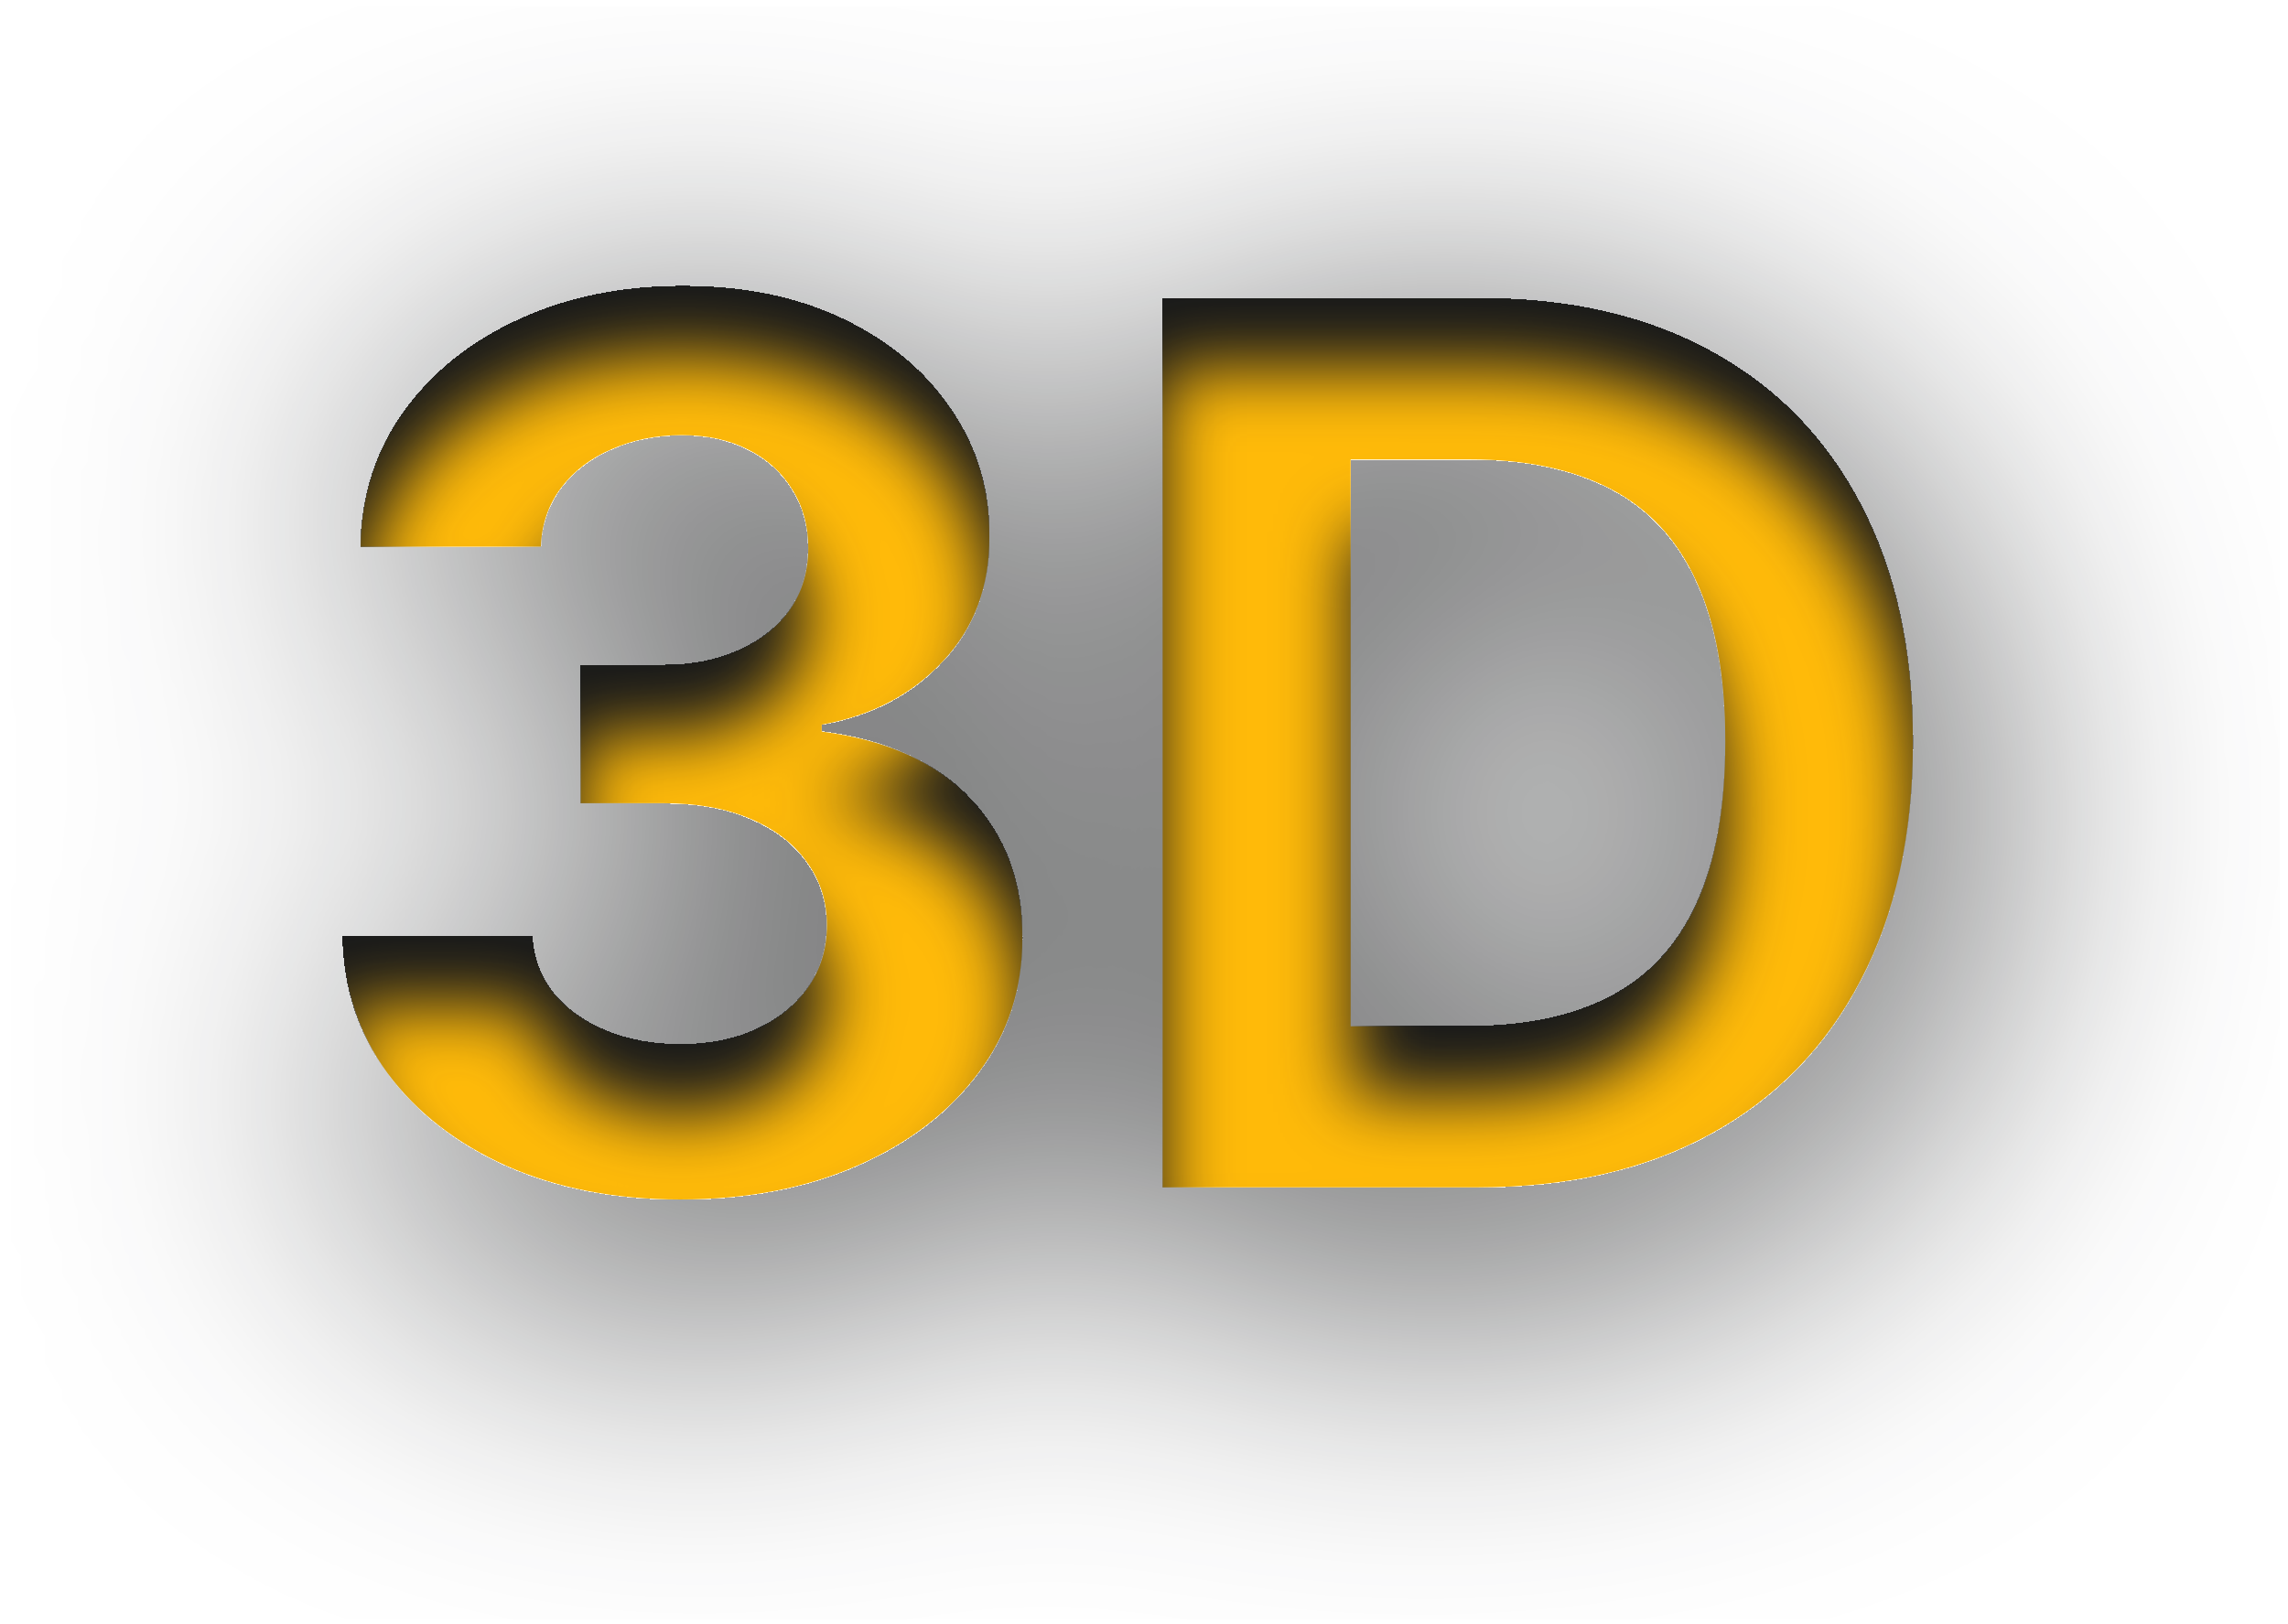
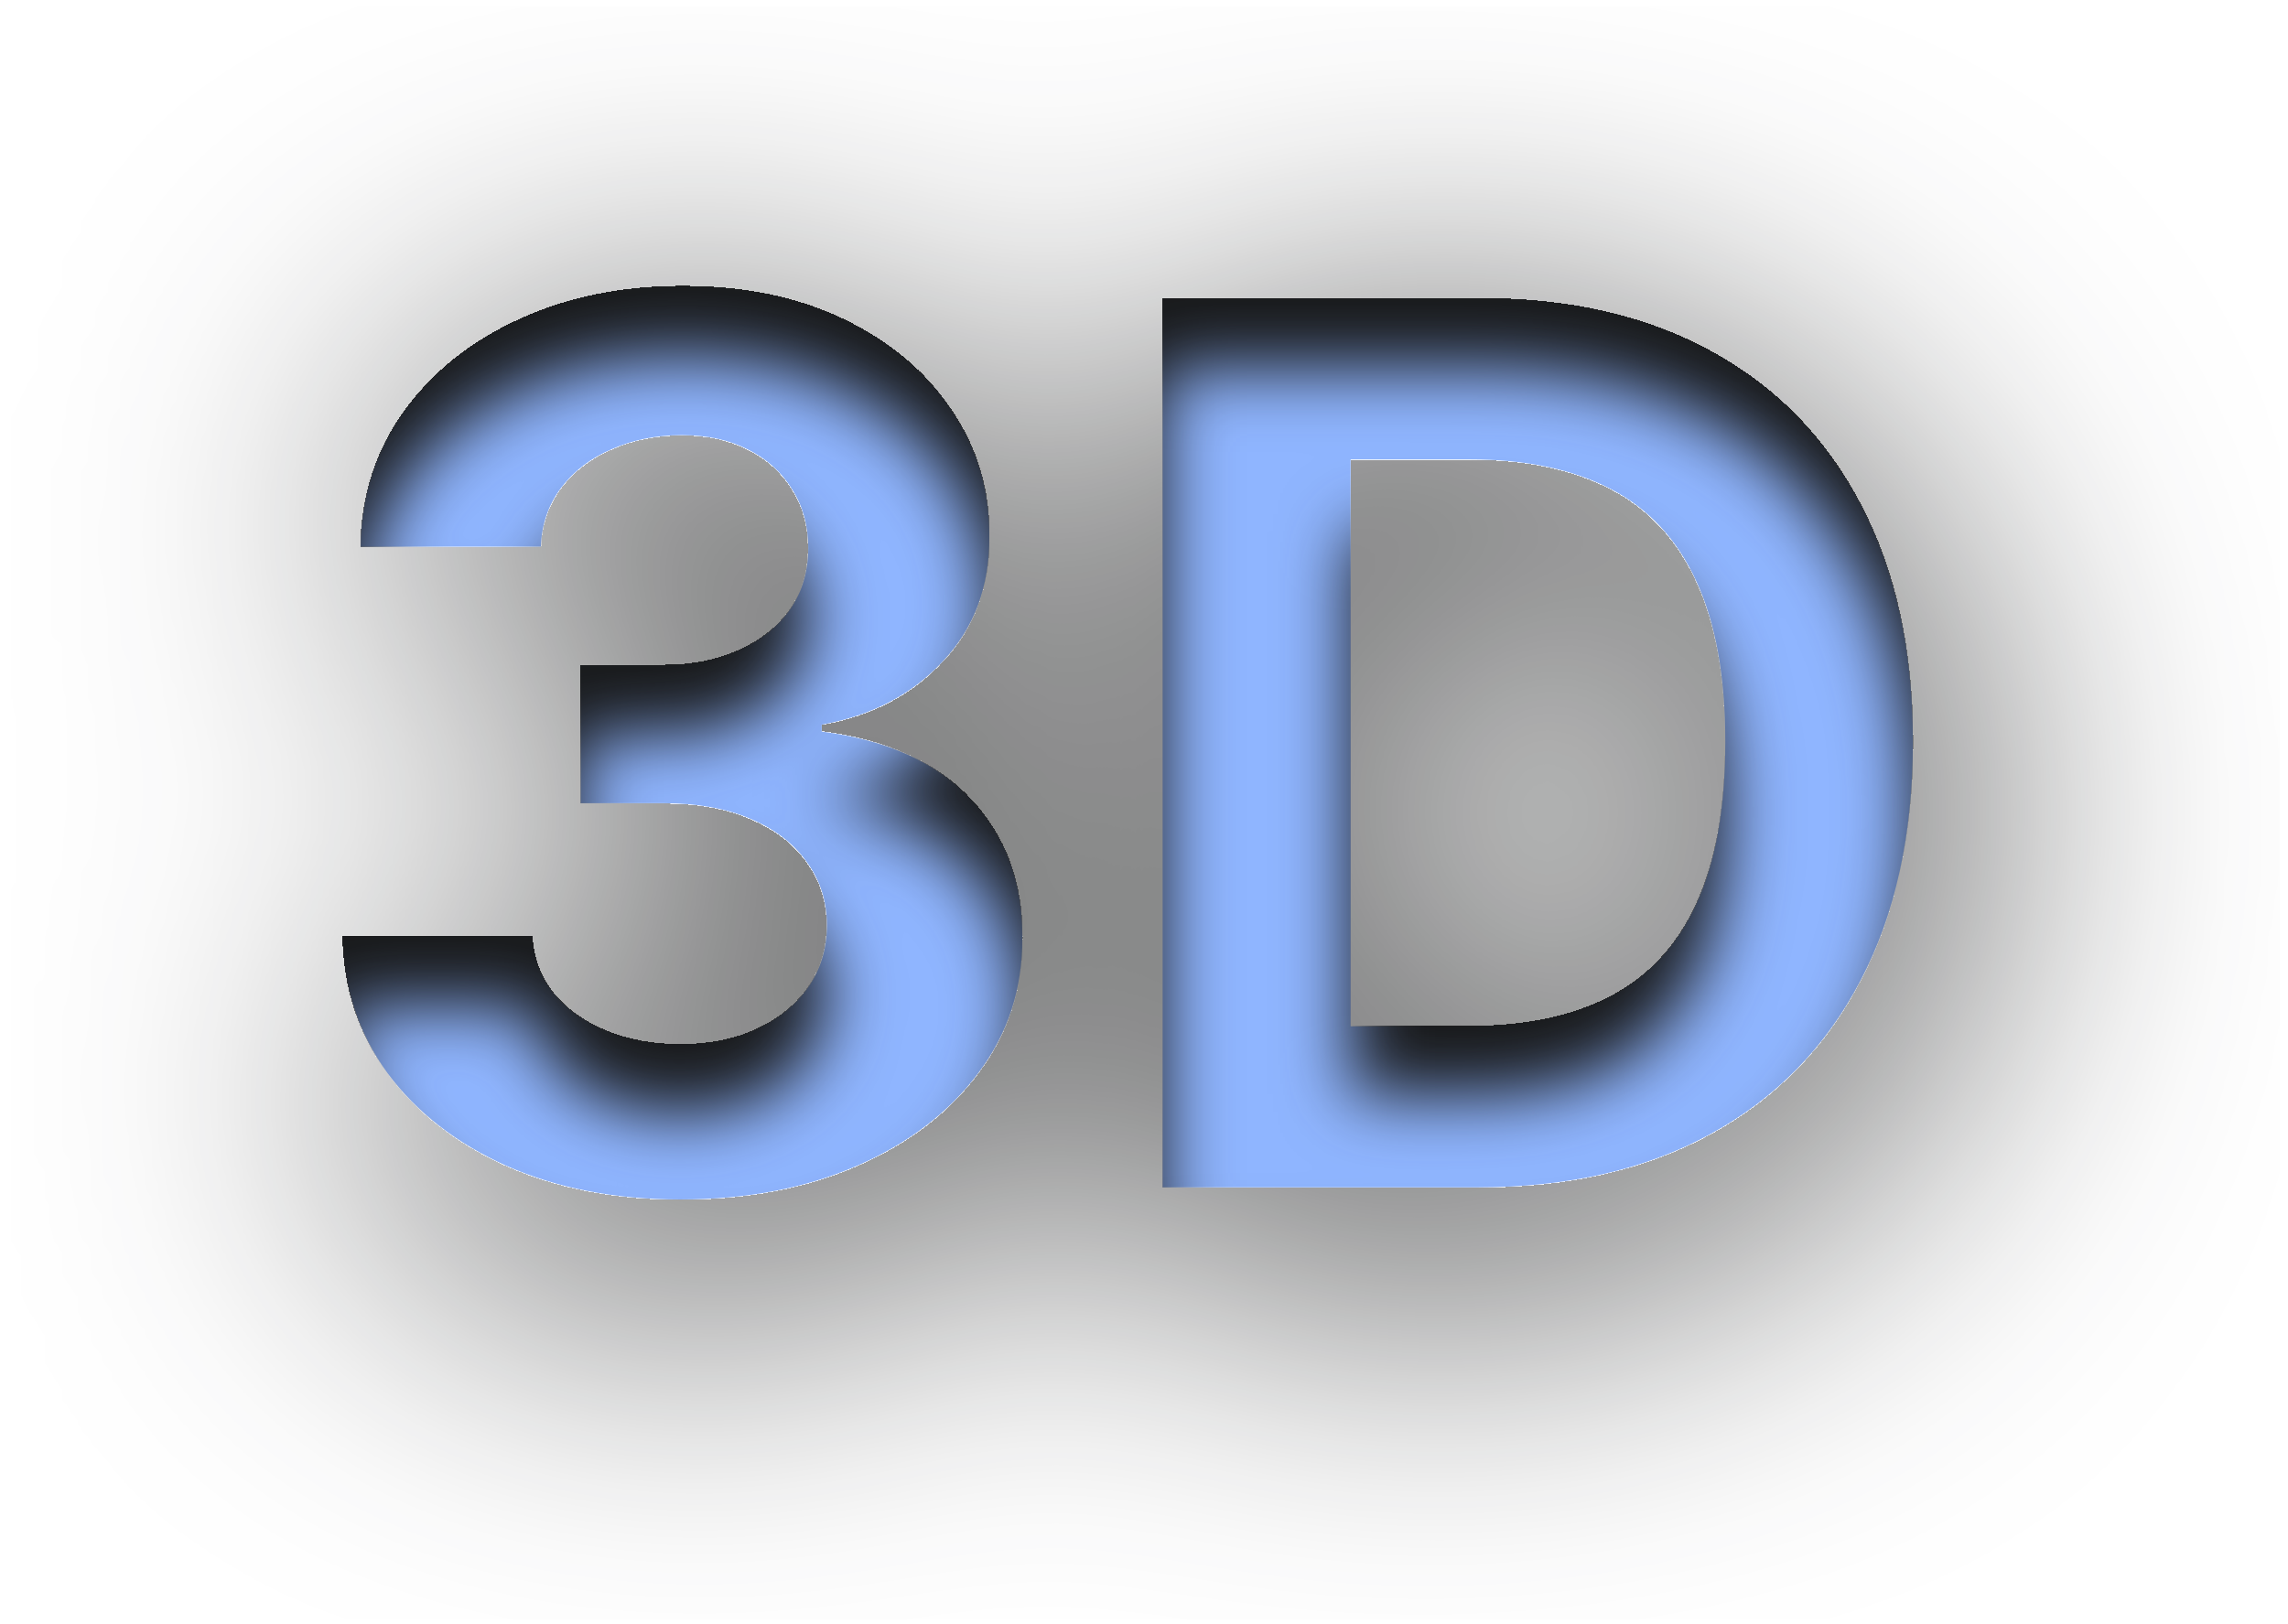
<svg xmlns="http://www.w3.org/2000/svg" width="131" height="93" viewBox="0 0 131 93" fill="none">
  <g filter="url(#filter0_di_348_8)">
-     <path d="M38.944 68.696C35.232 68.696 31.926 68.058 29.026 66.782C26.142 65.489 23.863 63.716 22.19 61.462C20.532 59.192 19.679 56.574 19.629 53.607H30.467C30.534 54.85 30.94 55.944 31.685 56.889C32.448 57.816 33.459 58.537 34.718 59.051C35.977 59.565 37.394 59.822 38.969 59.822C40.609 59.822 42.059 59.532 43.319 58.952C44.578 58.372 45.564 57.568 46.277 56.541C46.99 55.513 47.346 54.328 47.346 52.986C47.346 51.627 46.965 50.425 46.202 49.381C45.457 48.321 44.38 47.492 42.971 46.896C41.579 46.299 39.922 46.001 37.999 46.001H33.251V38.096H37.999C39.623 38.096 41.057 37.814 42.3 37.251C43.559 36.687 44.537 35.908 45.233 34.914C45.929 33.903 46.277 32.727 46.277 31.384C46.277 30.108 45.97 28.99 45.357 28.028C44.761 27.051 43.916 26.288 42.822 25.741C41.745 25.195 40.485 24.921 39.043 24.921C37.585 24.921 36.251 25.186 35.041 25.717C33.831 26.23 32.862 26.968 32.133 27.929C31.404 28.89 31.014 30.017 30.965 31.31H20.648C20.698 28.376 21.535 25.791 23.159 23.554C24.783 21.317 26.971 19.568 29.722 18.309C32.489 17.033 35.613 16.395 39.093 16.395C42.606 16.395 45.68 17.033 48.315 18.309C50.95 19.585 52.997 21.308 54.455 23.479C55.93 25.634 56.659 28.053 56.643 30.738C56.659 33.588 55.773 35.966 53.983 37.872C52.21 39.778 49.898 40.988 47.048 41.501V41.899C50.793 42.38 53.643 43.681 55.599 45.802C57.571 47.907 58.548 50.541 58.532 53.707C58.548 56.607 57.712 59.184 56.021 61.438C54.347 63.691 52.036 65.465 49.086 66.757C46.136 68.05 42.755 68.696 38.944 68.696ZM84.614 68H66.567V17.091H84.763C89.884 17.091 94.292 18.11 97.988 20.148C101.683 22.17 104.525 25.079 106.514 28.874C108.519 32.669 109.522 37.209 109.522 42.496C109.522 47.799 108.519 52.356 106.514 56.168C104.525 59.979 101.667 62.904 97.938 64.942C94.226 66.981 89.785 68 84.614 68ZM77.331 58.778H84.167C87.349 58.778 90.025 58.214 92.196 57.087C94.383 55.944 96.024 54.179 97.118 51.793C98.228 49.39 98.783 46.291 98.783 42.496C98.783 38.734 98.228 35.66 97.118 33.273C96.024 30.887 94.392 29.13 92.221 28.003C90.05 26.877 87.373 26.313 84.192 26.313H77.331V58.778Z" fill="#FFBA09" />
+     <path d="M38.944 68.696C35.232 68.696 31.926 68.058 29.026 66.782C26.142 65.489 23.863 63.716 22.19 61.462C20.532 59.192 19.679 56.574 19.629 53.607H30.467C30.534 54.85 30.94 55.944 31.685 56.889C32.448 57.816 33.459 58.537 34.718 59.051C35.977 59.565 37.394 59.822 38.969 59.822C40.609 59.822 42.059 59.532 43.319 58.952C44.578 58.372 45.564 57.568 46.277 56.541C46.99 55.513 47.346 54.328 47.346 52.986C47.346 51.627 46.965 50.425 46.202 49.381C45.457 48.321 44.38 47.492 42.971 46.896C41.579 46.299 39.922 46.001 37.999 46.001H33.251V38.096H37.999C39.623 38.096 41.057 37.814 42.3 37.251C43.559 36.687 44.537 35.908 45.233 34.914C45.929 33.903 46.277 32.727 46.277 31.384C46.277 30.108 45.97 28.99 45.357 28.028C44.761 27.051 43.916 26.288 42.822 25.741C41.745 25.195 40.485 24.921 39.043 24.921C37.585 24.921 36.251 25.186 35.041 25.717C33.831 26.23 32.862 26.968 32.133 27.929C31.404 28.89 31.014 30.017 30.965 31.31H20.648C20.698 28.376 21.535 25.791 23.159 23.554C24.783 21.317 26.971 19.568 29.722 18.309C32.489 17.033 35.613 16.395 39.093 16.395C42.606 16.395 45.68 17.033 48.315 18.309C50.95 19.585 52.997 21.308 54.455 23.479C55.93 25.634 56.659 28.053 56.643 30.738C56.659 33.588 55.773 35.966 53.983 37.872C52.21 39.778 49.898 40.988 47.048 41.501V41.899C50.793 42.38 53.643 43.681 55.599 45.802C57.571 47.907 58.548 50.541 58.532 53.707C58.548 56.607 57.712 59.184 56.021 61.438C54.347 63.691 52.036 65.465 49.086 66.757C46.136 68.05 42.755 68.696 38.944 68.696ZM84.614 68H66.567V17.091H84.763C89.884 17.091 94.292 18.11 97.988 20.148C101.683 22.17 104.525 25.079 106.514 28.874C108.519 32.669 109.522 37.209 109.522 42.496C109.522 47.799 108.519 52.356 106.514 56.168C104.525 59.979 101.667 62.904 97.938 64.942C94.226 66.981 89.785 68 84.614 68ZM77.331 58.778H84.167C87.349 58.778 90.025 58.214 92.196 57.087C94.383 55.944 96.024 54.179 97.118 51.793C98.228 49.39 98.783 46.291 98.783 42.496C98.783 38.734 98.228 35.66 97.118 33.273C96.024 30.887 94.392 29.13 92.221 28.003C90.05 26.877 87.373 26.313 84.192 26.313H77.331V58.778Z" fill="#8FB5FF" />
  </g>
  <defs>
    <filter id="filter0_di_348_8" x="0.629" y="0.395" width="129.893" height="92.301" filterUnits="userSpaceOnUse" color-interpolation-filters="sRGB">
      <feFlood flood-opacity="0" result="BackgroundImageFix" />
      <feColorMatrix in="SourceAlpha" type="matrix" values="0 0 0 0 0 0 0 0 0 0 0 0 0 0 0 0 0 0 127 0" result="hardAlpha" />
      <feOffset dx="1" dy="4" />
      <feGaussianBlur stdDeviation="10" />
      <feComposite in2="hardAlpha" operator="out" />
      <feColorMatrix type="matrix" values="0 0 0 0 0.094 0 0 0 0 0.098 0 0 0 0 0.102 0 0 0 1 0" />
      <feBlend mode="normal" in2="BackgroundImageFix" result="effect1_dropShadow_348_8" />
      <feBlend mode="normal" in="SourceGraphic" in2="effect1_dropShadow_348_8" result="shape" />
      <feColorMatrix in="SourceAlpha" type="matrix" values="0 0 0 0 0 0 0 0 0 0 0 0 0 0 0 0 0 0 127 0" result="hardAlpha" />
      <feOffset dy="4" />
      <feGaussianBlur stdDeviation="2" />
      <feComposite in2="hardAlpha" operator="arithmetic" k2="-1" k3="1" />
      <feColorMatrix type="matrix" values="0 0 0 0 0.094 0 0 0 0 0.098 0 0 0 0 0.102 0 0 0 1 0" />
      <feBlend mode="normal" in2="shape" result="effect2_innerShadow_348_8" />
    </filter>
  </defs>
</svg>
